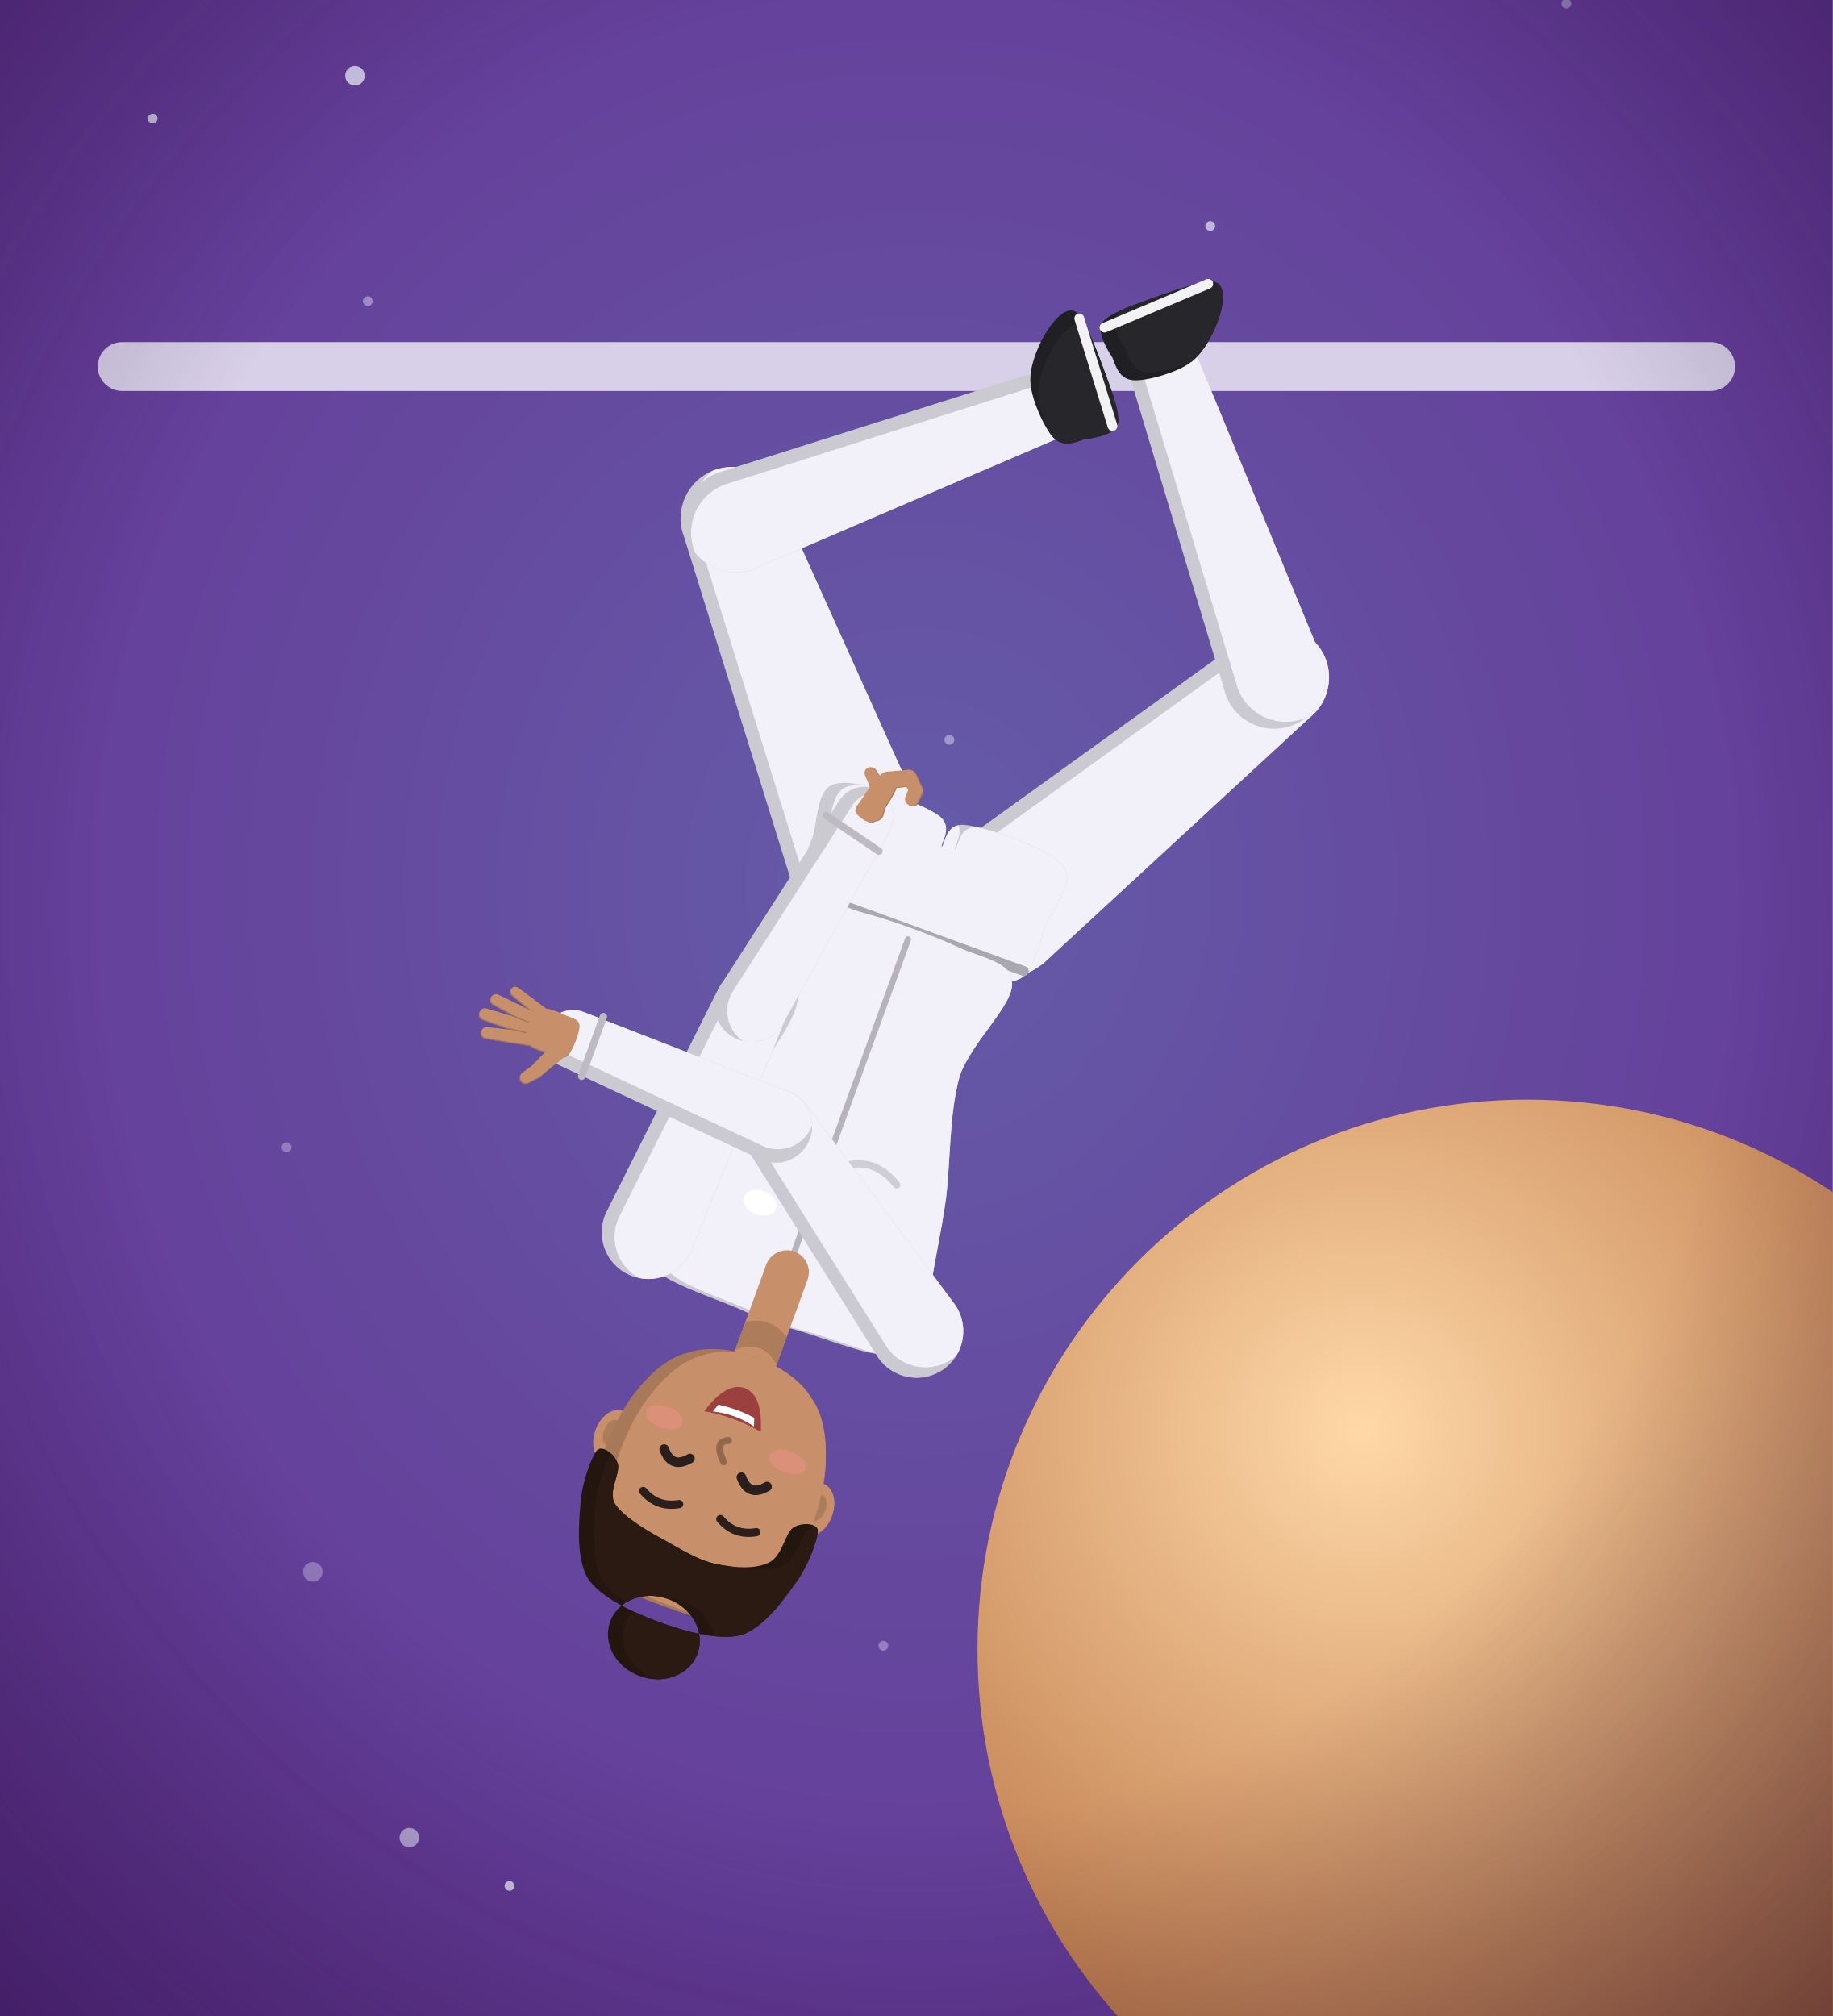
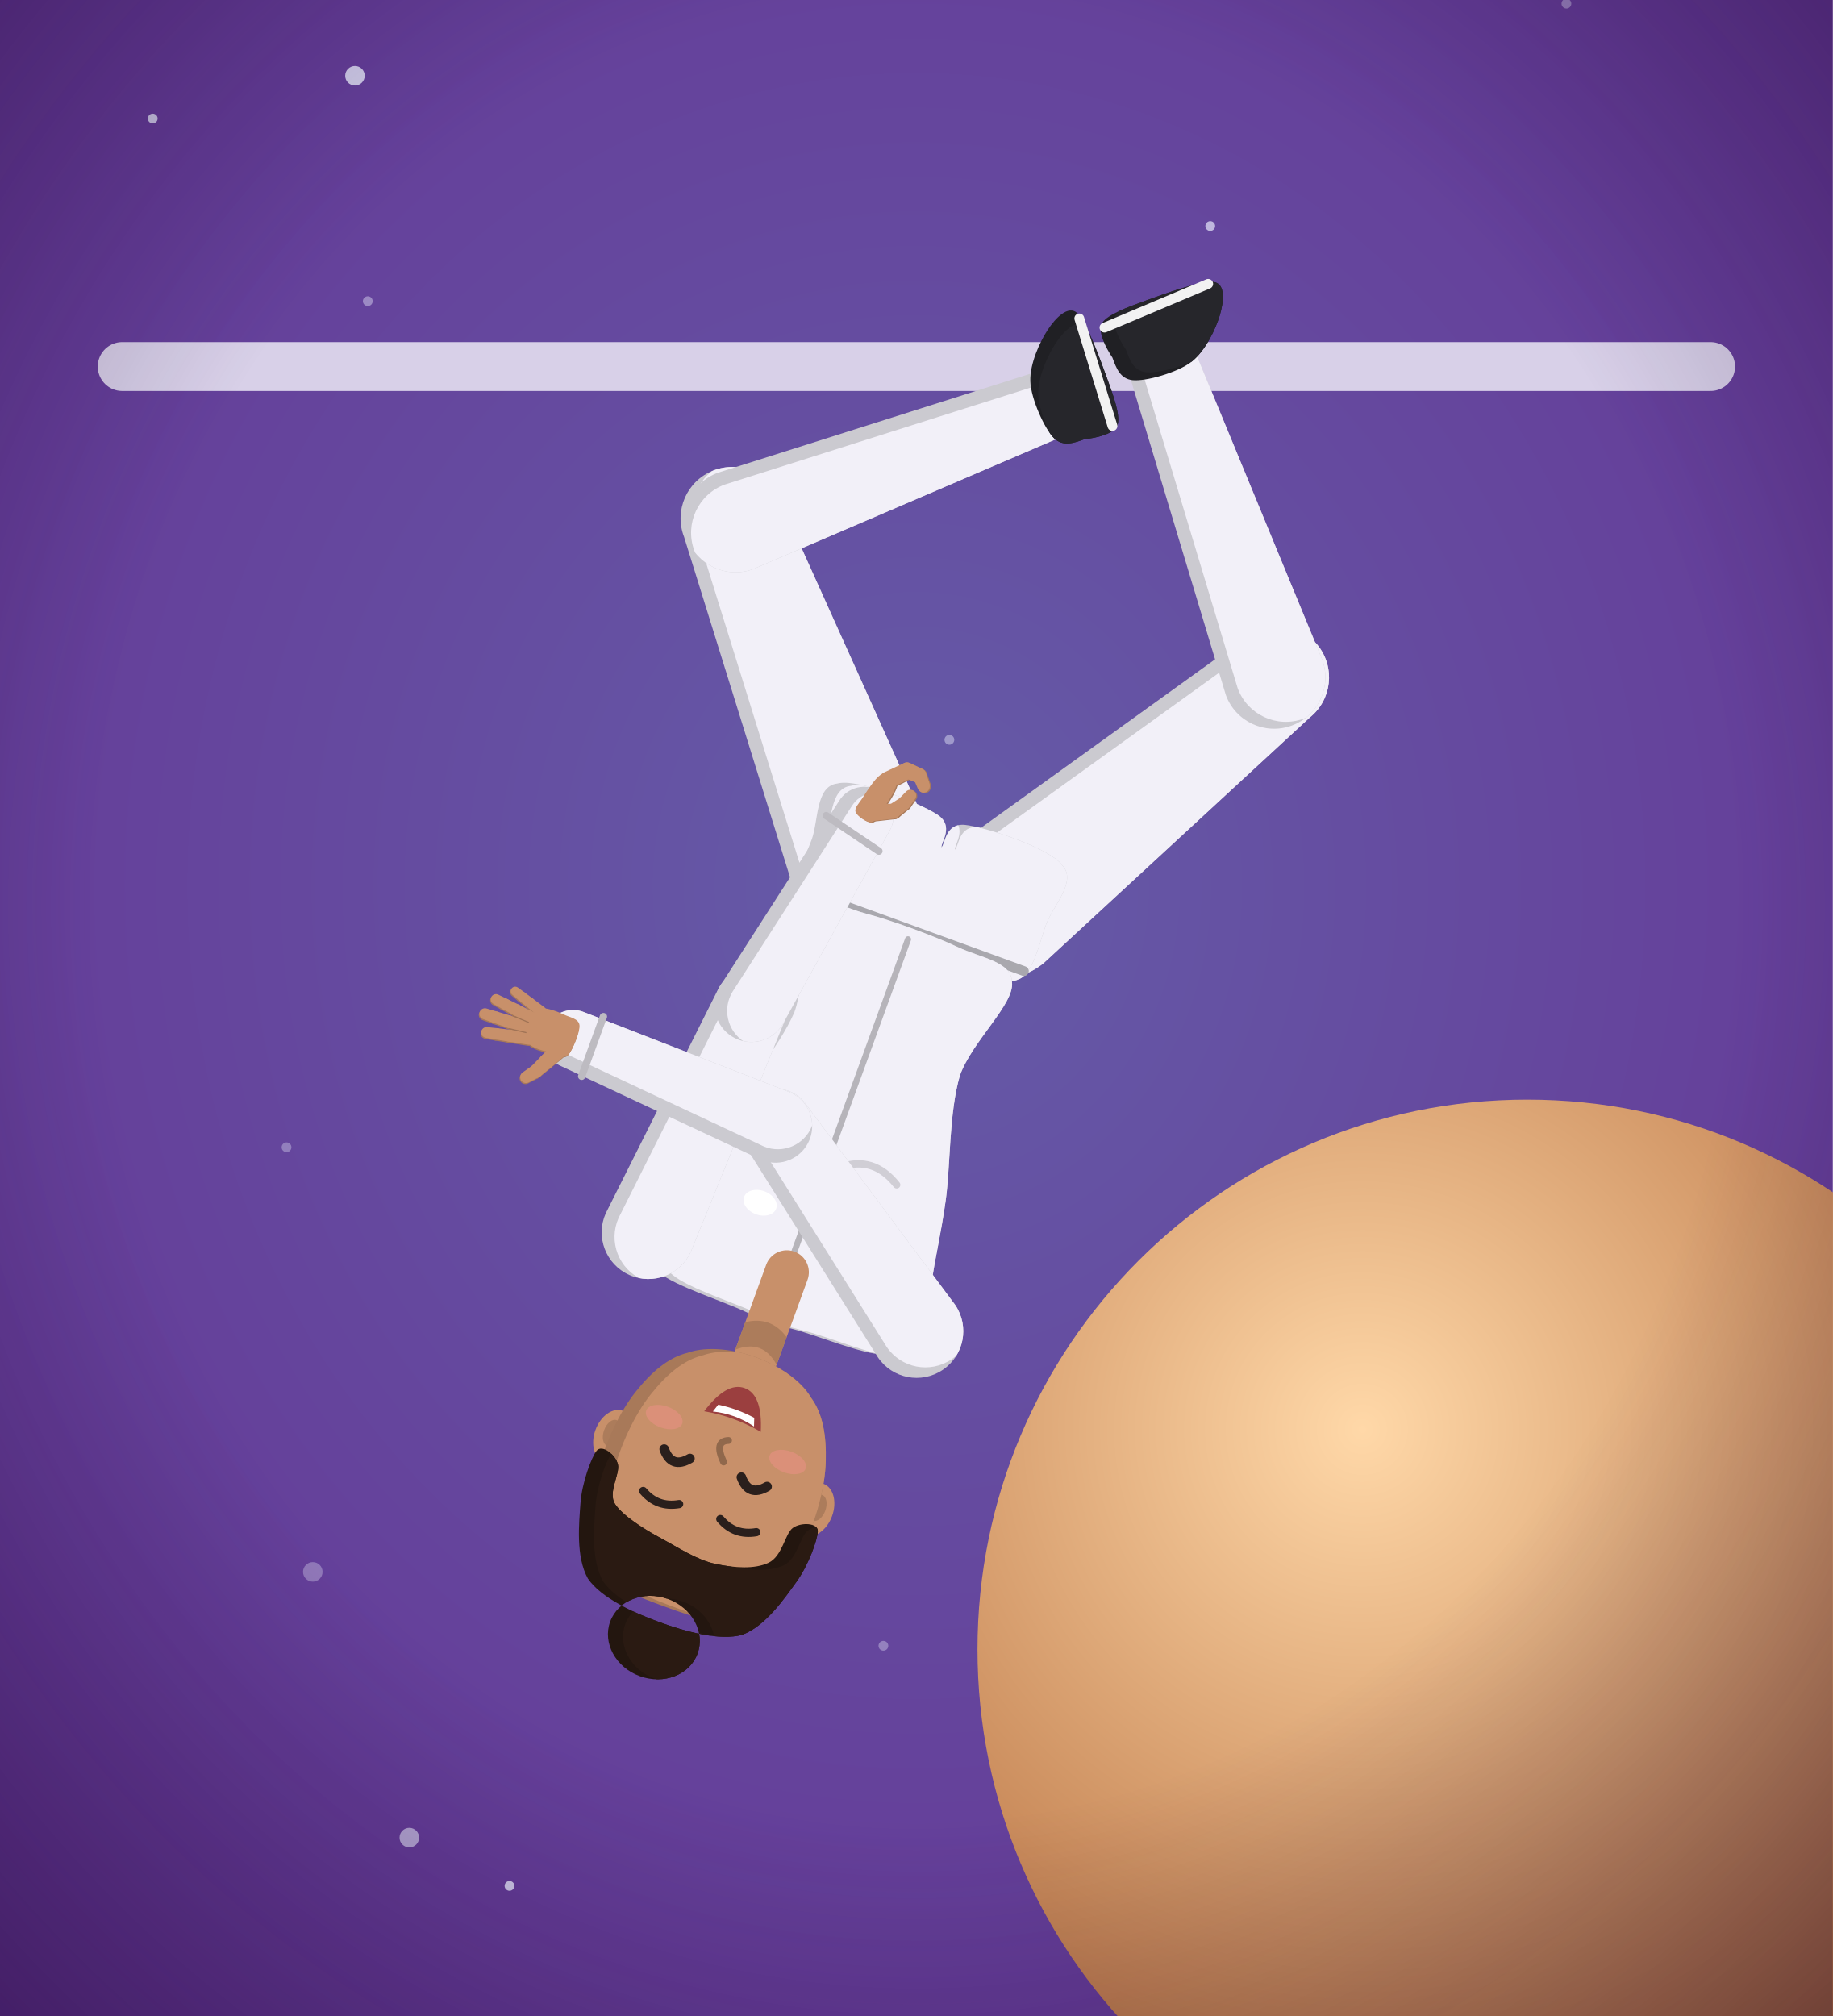
<svg xmlns="http://www.w3.org/2000/svg" viewBox="0 0 300 330" width="300" height="330">
  <defs>
    <radialGradient id="col_prehensilists-bg" cx="50%" cy="44%" r="80%">
      <stop offset="0%" stop-color="#655ca8" stop-opacity="1" />
      <stop offset="100%" stop-color="#652d91" stop-opacity="1" />
    </radialGradient>
    <radialGradient id="col_prehensilists-vg" cx="50%" cy="45%" r="75%">
      <stop offset="60%" stop-color="#1a0a30" stop-opacity="0" />
      <stop offset="100%" stop-color="#1a0a30" stop-opacity="0.45" />
    </radialGradient>
    <radialGradient id="tp-p" cx="35%" cy="30%" r="80%">
      <stop offset="0%" stop-color="#ffd8a8" stop-opacity="1" />
      <stop offset="100%" stop-color="#a85a2a" stop-opacity="1" />
    </radialGradient>
  </defs>
  <rect width="300" height="330" fill="url(#col_prehensilists-bg)" />
  <circle cx="58.1" cy="12.4" r="1.6" fill="#eef2ff" opacity="0.79" />
  <circle cx="155.4" cy="121.1" r="0.8" fill="#eef2ff" opacity="0.42" />
  <circle cx="125.5" cy="98.0" r="0.8" fill="#eef2ff" opacity="0.60" />
  <circle cx="198.1" cy="37.0" r="0.8" fill="#eef2ff" opacity="0.66" />
  <circle cx="25.0" cy="19.4" r="0.8" fill="#eef2ff" opacity="0.78" />
  <circle cx="46.9" cy="187.8" r="0.8" fill="#eef2ff" opacity="0.33" />
  <circle cx="60.2" cy="49.3" r="0.8" fill="#eef2ff" opacity="0.40" />
  <circle cx="83.4" cy="308.7" r="0.8" fill="#eef2ff" opacity="0.79" />
  <circle cx="223.9" cy="302.0" r="0.8" fill="#eef2ff" opacity="0.31" />
  <circle cx="144.6" cy="269.4" r="0.8" fill="#eef2ff" opacity="0.34" />
  <circle cx="230.7" cy="219.2" r="1.6" fill="#eef2ff" opacity="0.78" />
  <circle cx="256.4" cy="0.6" r="0.8" fill="#eef2ff" opacity="0.39" />
  <circle cx="51.2" cy="257.3" r="1.6" fill="#eef2ff" opacity="0.32" />
  <circle cx="67.0" cy="300.8" r="1.6" fill="#eef2ff" opacity="0.59" />
  <circle cx="250" cy="270" r="90" fill="url(#tp-p)" />
  <path d="M20,60 H280" stroke="#d8d0e8" stroke-width="8" stroke-linecap="round" />
  <g id="tp">
    <g data-part="hairBack" transform="translate(123.73,222.17) rotate(200) scale(40) translate(0,1.92)">
      <g transform="translate(0,-1.92) scale(1.12) translate(0,1.92)" />
    </g>
    <g data-part="thighL" transform="translate(141.01,140.77) rotate(160) scale(40) translate(-0.29,-0.14)">
      <clipPath id="tp-thighLc0">
        <path d="M-0.01,0.16L0.1,1.64A0.21,0.21 0 0 0 0.52,1.63L0.59,0.15A0.3,0.3 0 1 0 -0.01,0.16Z" />
      </clipPath>
      <path d="M-0.01,0.16L0.1,1.64A0.21,0.21 0 0 0 0.52,1.63L0.59,0.15A0.3,0.3 0 1 0 -0.01,0.16Z" fill="#cbcad0" />
      <g clip-path="url(#tp-thighLc0)">
        <path d="M-0.01,0.16L0.1,1.64A0.21,0.21 0 0 0 0.52,1.63L0.59,0.15A0.3,0.3 0 1 0 -0.01,0.16Z" fill="#f2f0f8" transform="translate(-0.055,0.01)" />
      </g>
    </g>
    <g data-part="thighR" transform="translate(162.82,148.71) rotate(230) scale(40) translate(0.29,-0.14)">
      <clipPath id="tp-thighRc0">
        <path d="M-0.59,0.15L-0.52,1.63A0.21,0.21 0 0 0 -0.1,1.64L0.01,0.16A0.3,0.3 0 1 0 -0.59,0.15Z" />
      </clipPath>
      <path d="M-0.59,0.15L-0.52,1.63A0.21,0.21 0 0 0 -0.1,1.64L0.01,0.16A0.3,0.3 0 1 0 -0.59,0.15Z" fill="#cbcad0" />
      <g clip-path="url(#tp-thighRc0)">
        <path d="M-0.59,0.15L-0.52,1.63A0.21,0.21 0 0 0 -0.1,1.64L0.01,0.16A0.3,0.3 0 1 0 -0.59,0.15Z" fill="#f2f0f8" transform="translate(-0.055,0.01)" />
      </g>
    </g>
    <g data-part="shinL" transform="translate(120.02,85.41) rotate(250) scale(40) translate(-0.31,-1.62)">
      <clipPath id="tp-shinLc0">
        <path d="M0.1,1.63L0.18,3.05A0.14,0.14 0 0 0 0.46,3.05L0.52,1.63A0.21,0.21 0 1 0 0.1,1.63Z" />
      </clipPath>
      <path d="M0.1,1.63L0.18,3.05A0.14,0.14 0 0 0 0.46,3.05L0.52,1.63A0.21,0.21 0 1 0 0.1,1.63Z" fill="#cbcad0" />
      <g clip-path="url(#tp-shinLc0)">
        <path d="M0.1,1.63L0.18,3.05A0.14,0.14 0 0 0 0.46,3.05L0.52,1.63A0.21,0.21 0 1 0 0.1,1.63Z" fill="#f2f0f8" transform="translate(-0.055,0.01)" />
      </g>
    </g>
    <g data-part="shinR" transform="translate(208.68,111.26) rotate(160) scale(40) translate(0.31,-1.62)">
      <clipPath id="tp-shinRc0">
        <path d="M-0.52,1.63L-0.46,3.05A0.14,0.14 0 0 0 -0.18,3.05L-0.1,1.63A0.21,0.21 0 1 0 -0.52,1.63Z" />
      </clipPath>
      <path d="M-0.52,1.63L-0.46,3.05A0.14,0.14 0 0 0 -0.18,3.05L-0.1,1.63A0.21,0.21 0 1 0 -0.52,1.63Z" fill="#cbcad0" />
      <g clip-path="url(#tp-shinRc0)">
        <path d="M-0.52,1.63L-0.46,3.05A0.14,0.14 0 0 0 -0.18,3.05L-0.1,1.63A0.21,0.21 0 1 0 -0.52,1.63Z" fill="#f2f0f8" transform="translate(-0.055,0.01)" />
      </g>
    </g>
    <g data-part="footL" transform="translate(173.25,65.61) rotate(250) scale(40) translate(-0.32,-3.04)">
      <g transform="translate(0.32,3.04) scale(1.15) translate(-0.32,-3.04)">
        <clipPath id="tp-footLc0">
          <path d="M0.2,2.98C0.24,2.96 0.36,2.95 0.42,2.97C0.48,2.99 0.54,3.05 0.57,3.09C0.6,3.13 0.63,3.19 0.59,3.21C0.55,3.23 0.41,3.23 0.34,3.23C0.27,3.23 0.2,3.23 0.17,3.21C0.14,3.19 0.15,3.12 0.16,3.08C0.16,3.04 0.16,3 0.2,2.98Z" />
        </clipPath>
        <path d="M0.2,2.98C0.24,2.96 0.36,2.95 0.42,2.97C0.48,2.99 0.54,3.05 0.57,3.09C0.6,3.13 0.63,3.19 0.59,3.21C0.55,3.23 0.41,3.23 0.34,3.23C0.27,3.23 0.2,3.23 0.17,3.21C0.14,3.19 0.15,3.12 0.16,3.08C0.16,3.04 0.16,3 0.2,2.98Z" fill="#202024" />
        <g clip-path="url(#tp-footLc0)">
          <path d="M0.2,2.98C0.24,2.96 0.36,2.95 0.42,2.97C0.48,2.99 0.54,3.05 0.57,3.09C0.6,3.13 0.63,3.19 0.59,3.21C0.55,3.23 0.41,3.23 0.34,3.23C0.27,3.23 0.2,3.23 0.17,3.21C0.14,3.19 0.15,3.12 0.16,3.08C0.16,3.04 0.16,3 0.2,2.98Z" fill="#26262b" transform="translate(-0.055,0.01)" />
        </g>
        <path d="M0.17,3.19L0.57,3.21" fill="none" stroke="#f2f2f2" stroke-width="0.035" stroke-linecap="round" />
      </g>
    </g>
    <g data-part="footR" transform="translate(189.63,57.75) rotate(160) scale(40) translate(0.32,-3.04)">
      <g transform="translate(-0.32,3.04) scale(1.15) translate(0.32,-3.04)">
        <clipPath id="tp-footRc0">
          <path d="M-0.2,2.98C-0.24,2.96 -0.36,2.95 -0.42,2.97C-0.48,2.99 -0.54,3.05 -0.57,3.09C-0.6,3.13 -0.63,3.19 -0.59,3.21C-0.55,3.23 -0.41,3.23 -0.34,3.23C-0.27,3.23 -0.2,3.23 -0.17,3.21C-0.14,3.19 -0.15,3.12 -0.16,3.08C-0.16,3.04 -0.16,3 -0.2,2.98Z" />
        </clipPath>
        <path d="M-0.2,2.98C-0.24,2.96 -0.36,2.95 -0.42,2.97C-0.48,2.99 -0.54,3.05 -0.57,3.09C-0.6,3.13 -0.63,3.19 -0.59,3.21C-0.55,3.23 -0.41,3.23 -0.34,3.23C-0.27,3.23 -0.2,3.23 -0.17,3.21C-0.14,3.19 -0.15,3.12 -0.16,3.08C-0.16,3.04 -0.16,3 -0.2,2.98Z" fill="#202024" />
        <g clip-path="url(#tp-footRc0)">
          <path d="M-0.2,2.98C-0.24,2.96 -0.36,2.95 -0.42,2.97C-0.48,2.99 -0.54,3.05 -0.57,3.09C-0.6,3.13 -0.63,3.19 -0.59,3.21C-0.55,3.23 -0.41,3.23 -0.34,3.23C-0.27,3.23 -0.2,3.23 -0.17,3.21C-0.14,3.19 -0.15,3.12 -0.16,3.08C-0.16,3.04 -0.16,3 -0.2,2.98Z" fill="#26262b" transform="translate(-0.055,0.01)" />
        </g>
        <path d="M-0.17,3.19L-0.57,3.21" fill="none" stroke="#f2f2f2" stroke-width="0.035" stroke-linecap="round" />
      </g>
    </g>
    <g data-part="pelvis" transform="translate(150,150) rotate(200) scale(40) translate(0,0)">
      <clipPath id="tp-pelvisc0">
        <path d="M0.2,-0.12C0.31,-0.12 0.43,-0.15 0.48,-0.1C0.53,-0.06 0.51,0.07 0.51,0.15C0.51,0.23 0.57,0.36 0.49,0.4C0.42,0.45 0.14,0.44 0.06,0.42C-0.02,0.4 0.01,0.32 0,0.3C-0.01,0.28 0.01,0.28 0,0.3C-0.01,0.32 0.02,0.4 -0.06,0.42C-0.14,0.44 -0.42,0.45 -0.49,0.4C-0.57,0.36 -0.51,0.23 -0.51,0.15C-0.51,0.07 -0.53,-0.06 -0.48,-0.1C-0.43,-0.15 -0.31,-0.12 -0.2,-0.12C-0.09,-0.12 0.09,-0.12 0.2,-0.12Z" />
      </clipPath>
      <path d="M0.2,-0.12C0.31,-0.12 0.43,-0.15 0.48,-0.1C0.53,-0.06 0.51,0.07 0.51,0.15C0.51,0.23 0.57,0.36 0.49,0.4C0.42,0.45 0.14,0.44 0.06,0.42C-0.02,0.4 0.01,0.32 0,0.3C-0.01,0.28 0.01,0.28 0,0.3C-0.01,0.32 0.02,0.4 -0.06,0.42C-0.14,0.44 -0.42,0.45 -0.49,0.4C-0.57,0.36 -0.51,0.23 -0.51,0.15C-0.51,0.07 -0.53,-0.06 -0.48,-0.1C-0.43,-0.15 -0.31,-0.12 -0.2,-0.12C-0.09,-0.12 0.09,-0.12 0.2,-0.12Z" fill="#cbcad0" />
      <g clip-path="url(#tp-pelvisc0)">
        <path d="M0.2,-0.12C0.31,-0.12 0.43,-0.15 0.48,-0.1C0.53,-0.06 0.51,0.07 0.51,0.15C0.51,0.23 0.57,0.36 0.49,0.4C0.42,0.45 0.14,0.44 0.06,0.42C-0.02,0.4 0.01,0.32 0,0.3C-0.01,0.28 0.01,0.28 0,0.3C-0.01,0.32 0.02,0.4 -0.06,0.42C-0.14,0.44 -0.42,0.45 -0.49,0.4C-0.57,0.36 -0.51,0.23 -0.51,0.15C-0.51,0.07 -0.53,-0.06 -0.48,-0.1C-0.43,-0.15 -0.31,-0.12 -0.2,-0.12C-0.09,-0.12 0.09,-0.12 0.2,-0.12Z" fill="#f2f0f8" transform="translate(-0.055,0.01)" />
      </g>
      <path d="M-0.49,-0.06L0.49,-0.06" fill="none" stroke="#a9a8ae" stroke-width="0.04" stroke-linecap="round" />
    </g>
    <g data-part="torso" transform="translate(150,150) rotate(200) scale(40) translate(0,0)">
      <clipPath id="tp-torsoc0">
        <path d="M0.1,-1.76C0.2,-1.75 0.41,-1.76 0.49,-1.73C0.58,-1.7 0.6,-1.66 0.61,-1.6C0.62,-1.54 0.59,-1.47 0.57,-1.38C0.55,-1.29 0.54,-1.19 0.51,-1.05C0.48,-0.91 0.4,-0.71 0.39,-0.55C0.39,-0.4 0.5,-0.2 0.46,-0.12C0.43,-0.04 0.31,-0.07 0.2,-0.06C0.09,-0.05 -0.09,-0.05 -0.2,-0.06C-0.31,-0.07 -0.43,-0.04 -0.46,-0.12C-0.5,-0.2 -0.39,-0.4 -0.39,-0.55C-0.4,-0.71 -0.48,-0.91 -0.51,-1.05C-0.54,-1.19 -0.55,-1.29 -0.57,-1.38C-0.59,-1.47 -0.62,-1.54 -0.61,-1.6C-0.6,-1.66 -0.58,-1.7 -0.49,-1.73C-0.41,-1.76 -0.2,-1.75 -0.1,-1.76C-0,-1.77 0,-1.77 0.1,-1.76Z" />
      </clipPath>
      <path d="M0.1,-1.76C0.2,-1.75 0.41,-1.76 0.49,-1.73C0.58,-1.7 0.6,-1.66 0.61,-1.6C0.62,-1.54 0.59,-1.47 0.57,-1.38C0.55,-1.29 0.54,-1.19 0.51,-1.05C0.48,-0.91 0.4,-0.71 0.39,-0.55C0.39,-0.4 0.5,-0.2 0.46,-0.12C0.43,-0.04 0.31,-0.07 0.2,-0.06C0.09,-0.05 -0.09,-0.05 -0.2,-0.06C-0.31,-0.07 -0.43,-0.04 -0.46,-0.12C-0.5,-0.2 -0.39,-0.4 -0.39,-0.55C-0.4,-0.71 -0.48,-0.91 -0.51,-1.05C-0.54,-1.19 -0.55,-1.29 -0.57,-1.38C-0.59,-1.47 -0.62,-1.54 -0.61,-1.6C-0.6,-1.66 -0.58,-1.7 -0.49,-1.73C-0.41,-1.76 -0.2,-1.75 -0.1,-1.76C-0,-1.77 0,-1.77 0.1,-1.76Z" fill="#cbcad0" />
      <g clip-path="url(#tp-torsoc0)">
        <path d="M0.1,-1.76C0.2,-1.75 0.41,-1.76 0.49,-1.73C0.58,-1.7 0.6,-1.66 0.61,-1.6C0.62,-1.54 0.59,-1.47 0.57,-1.38C0.55,-1.29 0.54,-1.19 0.51,-1.05C0.48,-0.91 0.4,-0.71 0.39,-0.55C0.39,-0.4 0.5,-0.2 0.46,-0.12C0.43,-0.04 0.31,-0.07 0.2,-0.06C0.09,-0.05 -0.09,-0.05 -0.2,-0.06C-0.31,-0.07 -0.43,-0.04 -0.46,-0.12C-0.5,-0.2 -0.39,-0.4 -0.39,-0.55C-0.4,-0.71 -0.48,-0.91 -0.51,-1.05C-0.54,-1.19 -0.55,-1.29 -0.57,-1.38C-0.59,-1.47 -0.62,-1.54 -0.61,-1.6C-0.6,-1.66 -0.58,-1.7 -0.49,-1.73C-0.41,-1.76 -0.2,-1.75 -0.1,-1.76C-0,-1.77 0,-1.77 0.1,-1.76Z" fill="#f2f0f8" transform="translate(-0.055,0.01)" />
      </g>
      <path d="M-0.3,-1.06Q-0.17,-0.98 -0.06,-1.07M0.06,-1.07Q0.17,-0.98 0.3,-1.06" fill="none" stroke="#d0ced5" stroke-width="0.03" stroke-linecap="round" />
      <path d="M0,-1.7L0,-0.1" fill="none" stroke="#b6b4ba" stroke-width="0.025" stroke-linecap="round" />
      <path d="M0.13,-1.32a0.07,0.05 0 1 0 0.14,0a0.07,0.05 0 1 0 -0.14,0Z" fill="#ffffff" />
    </g>
    <g data-part="neck" transform="translate(126.2,215.4) rotate(200) scale(40) translate(0,1.74)">
      <path d="M0.09,-1.55L0.09,-1.92A0.09,0.09 0 1 0 -0.09,-1.92L-0.09,-1.55A0.09,0.09 0 0 0 0.09,-1.55Z" fill="#c8906a" />
      <path d="M-0.09,-1.92Q0,-1.84 0.09,-1.92L0.09,-1.8Q0,-1.74 -0.09,-1.8Z" fill="#ac7c5b" />
    </g>
    <g data-part="upperL" transform="translate(105.93,202.07) rotate(210) scale(40) translate(-0.59,1.6)">
      <clipPath id="tp-upperLc0">
        <path d="M0.4,-1.57L0.54,-0.56A0.15,0.15 0 0 0 0.84,-0.59L0.78,-1.61A0.19,0.19 0 1 0 0.4,-1.57Z" />
      </clipPath>
      <path d="M0.4,-1.57L0.54,-0.56A0.15,0.15 0 0 0 0.84,-0.59L0.78,-1.61A0.19,0.19 0 1 0 0.4,-1.57Z" fill="#cbcad0" />
      <g clip-path="url(#tp-upperLc0)">
        <path d="M0.4,-1.57L0.54,-0.56A0.15,0.15 0 0 0 0.84,-0.59L0.78,-1.61A0.19,0.19 0 1 0 0.4,-1.57Z" fill="#f2f0f8" transform="translate(-0.055,0.01)" />
      </g>
    </g>
    <g data-part="upperR" transform="translate(150.29,218.21) rotate(140) scale(40) translate(0.59,1.6)">
      <clipPath id="tp-upperRc0">
        <path d="M-0.78,-1.61L-0.84,-0.59A0.15,0.15 0 0 0 -0.54,-0.56L-0.4,-1.57A0.19,0.19 0 1 0 -0.78,-1.61Z" />
      </clipPath>
      <path d="M-0.78,-1.61L-0.84,-0.59A0.15,0.15 0 0 0 -0.54,-0.56L-0.4,-1.57A0.19,0.19 0 1 0 -0.78,-1.61Z" fill="#cbcad0" />
      <g clip-path="url(#tp-upperRc0)">
        <path d="M-0.78,-1.61L-0.84,-0.59A0.15,0.15 0 0 0 -0.54,-0.56L-0.4,-1.57A0.19,0.19 0 1 0 -0.78,-1.61Z" fill="#f2f0f8" transform="translate(-0.055,0.01)" />
      </g>
    </g>
    <g data-part="foreL" transform="translate(122.87,164.73) rotate(214) scale(40) translate(-0.69,0.58)">
      <clipPath id="tp-foreLc0">
        <path d="M0.54,-0.57L0.62,0.33A0.12,0.12 0 0 0 0.86,0.32L0.84,-0.58A0.15,0.15 0 1 0 0.54,-0.57Z" />
      </clipPath>
      <path d="M0.54,-0.57L0.62,0.33A0.12,0.12 0 0 0 0.86,0.32L0.84,-0.58A0.15,0.15 0 1 0 0.54,-0.57Z" fill="#cbcad0" />
      <g clip-path="url(#tp-foreLc0)">
        <path d="M0.54,-0.57L0.62,0.33A0.12,0.12 0 0 0 0.86,0.32L0.84,-0.58A0.15,0.15 0 1 0 0.54,-0.57Z" fill="#f2f0f8" transform="translate(-0.055,0.01)" />
      </g>
      <path d="M0.61,0.24L0.87,0.24" fill="none" stroke="#bdbbc1" stroke-width="0.03" stroke-linecap="round" />
    </g>
    <g data-part="foreR" transform="translate(127.13,184.39) rotate(110) scale(40) translate(0.69,0.58)">
      <clipPath id="tp-foreRc0">
        <path d="M-0.84,-0.58L-0.86,0.32A0.12,0.12 0 0 0 -0.62,0.33L-0.54,-0.57A0.15,0.15 0 1 0 -0.84,-0.58Z" />
      </clipPath>
      <path d="M-0.84,-0.58L-0.86,0.32A0.12,0.12 0 0 0 -0.62,0.33L-0.54,-0.57A0.15,0.15 0 1 0 -0.84,-0.58Z" fill="#cbcad0" />
      <g clip-path="url(#tp-foreRc0)">
        <path d="M-0.84,-0.58L-0.86,0.32A0.12,0.12 0 0 0 -0.62,0.33L-0.54,-0.57A0.15,0.15 0 1 0 -0.84,-0.58Z" fill="#f2f0f8" transform="translate(-0.055,0.01)" />
      </g>
      <path d="M-0.87,0.24L-0.61,0.24" fill="none" stroke="#bdbbc1" stroke-width="0.03" stroke-linecap="round" />
    </g>
    <g data-part="handL" transform="translate(141.34,133.77) rotate(214) scale(40) translate(-0.74,-0.32)">
      <g transform="translate(0.74,0.32) scale(-0.98,0.98)">
        <g transform="scale(0.0042)">
          <path d="M-9.5,0C-6.08,-2.67 5.5,-2.67 9,0C12.5,2.67 11.17,10 11.5,16C11.83,22 11.58,30.83 11,36C10.42,41.17 9.83,44.5 8,47C6.17,49.5 2.5,50.67 0,51C-2.5,51.33 -5.17,51.17 -7,49C-8.83,46.83 -10.25,43.5 -11,38C-11.75,32.5 -11.75,22.33 -11.5,16C-11.25,9.67 -12.92,2.67 -9.5,0Z" fill="#a87959" transform="translate(1.2,0.2)" />
-           <path d="M-6.29,50.28L10.78,64.15A6.46,6.46 0 0 0 19.08,54.26L2.45,39.86A6.8,6.8 0 1 0 -6.29,50.28Z" fill="#a87959" transform="translate(1.2,0.2)" />
-           <path d="M18.22,64.66L30.17,57.37A6.12,6.12 0 0 0 24.05,46.77L11.76,53.47A6.46,6.46 0 1 0 18.22,64.66Z" fill="#a87959" transform="translate(1.2,0.2)" />
-           <path d="M33.03,53.02L34.61,42.14A5.78,5.78 0 0 0 23.23,40.13L20.99,50.89A6.12,6.12 0 1 0 33.03,53.02Z" fill="#a87959" transform="translate(1.2,0.2)" />
-           <path d="M-3.53,49.59L12.78,62.81A6.84,6.84 0 0 0 21.57,52.33L5.72,38.56A7.2,7.2 0 1 0 -3.53,49.59Z" fill="#a87959" transform="translate(1.2,0.2)" />
-           <path d="M20.67,63.33L31.74,56.52A6.48,6.48 0 0 0 25.26,45.3L13.83,51.48A6.84,6.84 0 1 0 20.67,63.33Z" fill="#a87959" transform="translate(1.2,0.2)" />
-           <path d="M34.76,51.89L36.14,42A6.12,6.12 0 0 0 24.1,39.87L22.01,49.64A6.48,6.48 0 1 0 34.76,51.89Z" fill="#a87959" transform="translate(1.2,0.2)" />
-           <path d="M-2.44,8.34L-6.06,26.74A7.4,7.4 0 0 0 8.22,30.51L14.16,12.72A8.6,8.6 0 1 0 -2.44,8.34Z" fill="#a87959" transform="translate(1.2,0.2)" />
-           <path d="M-3.19,22.21L-13.91,30.12A6.6,6.6 0 0 0 -6.73,41.17L4.85,34.6A7.4,7.4 0 1 0 -3.19,22.21Z" fill="#a87959" transform="translate(1.2,0.2)" />
-           <path d="M-13.59,29.9L-22.04,35.4A5.8,5.8 0 0 0 -16.51,45.56L-7.31,41.46A6.6,6.6 0 1 0 -13.59,29.9Z" fill="#a87959" transform="translate(1.2,0.2)" />
+           <path d="M-7.84,48.49L3.46,67.37A6.46,6.46 0 0 0 14.64,60.91L3.94,41.69A6.8,6.8 0 1 0 -7.84,48.49Z" fill="#a87959" transform="translate(1.2,0.2)" />
+           <path d="M8.03,70.44L21.87,72.53A6.12,6.12 0 0 0 24,60.48L10.28,57.72A6.46,6.46 0 1 0 8.03,70.44Z" fill="#a87959" transform="translate(1.2,0.2)" />
+           <path d="M26.45,71.39L35.26,64.8A5.78,5.78 0 0 0 28.63,55.34L19.43,61.36A6.12,6.12 0 1 0 26.45,71.39Z" fill="#a87959" transform="translate(1.2,0.2)" />
+           <path d="M-5.17,47.71L5.64,65.71A6.84,6.84 0 0 0 17.48,58.87L7.3,40.51A7.2,7.2 0 1 0 -5.17,47.71Z" fill="#a87959" transform="translate(1.2,0.2)" />
+           <path d="M10.5,68.95L23.35,70.85A6.48,6.48 0 0 0 25.6,58.1L12.87,55.49A6.84,6.84 0 1 0 10.5,68.95Z" fill="#a87959" transform="translate(1.2,0.2)" />
+           <path d="M28.21,69.61L36.18,63.59A6.12,6.12 0 0 0 29.17,53.57L20.78,59.01A6.48,6.48 0 1 0 28.21,69.61Z" fill="#a87959" transform="translate(1.2,0.2)" />
+           <path d="M1.3,17.2L17,27.45A7.4,7.4 0 0 0 25.85,15.62L11.58,3.46A8.6,8.6 0 1 0 1.3,17.2Z" fill="#a87959" transform="translate(1.2,0.2)" />
+           <path d="M14.25,24.2L19.55,36.42A6.6,6.6 0 0 0 31.93,31.91L28.14,19.15A7.4,7.4 0 1 0 14.25,24.2Z" fill="#a87959" transform="translate(1.2,0.2)" />
+           <path d="M19.11,34.95L20.87,44.87A5.8,5.8 0 0 0 32.38,43.76L32.21,33.68A6.6,6.6 0 1 0 19.11,34.95Z" fill="#a87959" transform="translate(1.2,0.2)" />
          <path d="M-9.5,0C-6.08,-2.67 5.5,-2.67 9,0C12.5,2.67 11.17,10 11.5,16C11.83,22 11.58,30.83 11,36C10.42,41.17 9.83,44.5 8,47C6.17,49.5 2.5,50.67 0,51C-2.5,51.33 -5.17,51.17 -7,49C-8.83,46.83 -10.25,43.5 -11,38C-11.75,32.5 -11.75,22.33 -11.5,16C-11.25,9.67 -12.92,2.67 -9.5,0Z" fill="#c8906a" />
-           <path d="M-6.29,50.28L10.78,64.15A6.46,6.46 0 0 0 19.08,54.26L2.45,39.86A6.8,6.8 0 1 0 -6.29,50.28Z" fill="#c8906a" />
-           <path d="M18.22,64.66L30.17,57.37A6.12,6.12 0 0 0 24.05,46.77L11.76,53.47A6.46,6.46 0 1 0 18.22,64.66Z" fill="#c8906a" />
-           <path d="M33.03,53.02L34.61,42.14A5.78,5.78 0 0 0 23.23,40.13L20.99,50.89A6.12,6.12 0 1 0 33.03,53.02Z" fill="#c8906a" />
-           <path d="M-3.53,49.59L12.78,62.81A6.84,6.84 0 0 0 21.57,52.33L5.72,38.56A7.2,7.2 0 1 0 -3.53,49.59Z" fill="#c8906a" />
-           <path d="M20.67,63.33L31.74,56.52A6.48,6.48 0 0 0 25.26,45.3L13.83,51.48A6.84,6.84 0 1 0 20.67,63.33Z" fill="#c8906a" />
-           <path d="M34.76,51.89L36.14,42A6.12,6.12 0 0 0 24.1,39.87L22.01,49.64A6.48,6.48 0 1 0 34.76,51.89Z" fill="#c8906a" />
-           <path d="M-2.44,8.34L-6.06,26.74A7.4,7.4 0 0 0 8.22,30.51L14.16,12.72A8.6,8.6 0 1 0 -2.44,8.34Z" fill="#c8906a" />
-           <path d="M-3.19,22.21L-13.91,30.12A6.6,6.6 0 0 0 -6.73,41.17L4.85,34.6A7.4,7.4 0 1 0 -3.19,22.21Z" fill="#c8906a" />
-           <path d="M-13.59,29.9L-22.04,35.4A5.8,5.8 0 0 0 -16.51,45.56L-7.31,41.46A6.6,6.6 0 1 0 -13.59,29.9Z" fill="#c8906a" />
+           <path d="M-7.84,48.49L3.46,67.37A6.46,6.46 0 0 0 14.64,60.91L3.94,41.69A6.8,6.8 0 1 0 -7.84,48.49Z" fill="#c8906a" />
+           <path d="M8.03,70.44L21.87,72.53A6.12,6.12 0 0 0 24,60.48L10.28,57.72A6.46,6.46 0 1 0 8.03,70.44Z" fill="#c8906a" />
+           <path d="M26.45,71.39L35.26,64.8A5.78,5.78 0 0 0 28.63,55.34L19.43,61.36A6.12,6.12 0 1 0 26.45,71.39Z" fill="#c8906a" />
+           <path d="M-5.17,47.71L5.64,65.71A6.84,6.84 0 0 0 17.48,58.87L7.3,40.51A7.2,7.2 0 1 0 -5.17,47.71Z" fill="#c8906a" />
+           <path d="M10.5,68.95L23.35,70.85A6.48,6.48 0 0 0 25.6,58.1L12.87,55.49A6.84,6.84 0 1 0 10.5,68.95Z" fill="#c8906a" />
+           <path d="M28.21,69.61L36.18,63.59A6.12,6.12 0 0 0 29.17,53.57L20.78,59.01A6.48,6.48 0 1 0 28.21,69.61Z" fill="#c8906a" />
+           <path d="M1.3,17.2L17,27.45A7.4,7.4 0 0 0 25.85,15.62L11.58,3.46A8.6,8.6 0 1 0 1.3,17.2Z" fill="#c8906a" />
+           <path d="M14.25,24.2L19.55,36.42A6.6,6.6 0 0 0 31.93,31.91L28.14,19.15A7.4,7.4 0 1 0 14.25,24.2Z" fill="#c8906a" />
+           <path d="M19.11,34.95L20.87,44.87A5.8,5.8 0 0 0 32.38,43.76L32.21,33.68A6.6,6.6 0 1 0 19.11,34.95Z" fill="#c8906a" />
        </g>
      </g>
    </g>
    <g data-part="handR" transform="translate(93.98,170.19) rotate(110) scale(40) translate(0.74,-0.32)">
      <g transform="translate(-0.74,0.32) scale(0.98,0.98)">
        <g transform="scale(0.0042)">
          <path d="M-15.5,0C-9.67,-3 9.25,-2 15,0C20.75,2 18,7 19,12C20,17 21,25.17 21,30C21,34.83 20.5,38.17 19,41C17.5,43.83 14.67,45.5 12,47C9.33,48.5 6,49.67 3,50C0,50.33 -3.17,49.83 -6,49C-8.83,48.17 -11.75,47 -14,45C-16.25,43 -18.5,41.5 -19.5,37C-20.5,32.5 -20.67,24.17 -20,18C-19.33,11.83 -21.33,3 -15.5,0Z" fill="#a87959" transform="translate(1.2,0.2)" />
          <path d="M-20.07,38.45L-24.45,52.79A5.03,5.03 0 0 0 -14.87,55.91L-9.99,41.73A5.3,5.3 0 1 0 -20.07,38.45Z" fill="#a87959" transform="translate(1.2,0.2)" />
          <path d="M-24.46,52.84L-27.3,62.42A4.77,4.77 0 0 0 -18.23,65.37L-14.89,55.95A5.03,5.03 0 1 0 -24.46,52.84Z" fill="#a87959" transform="translate(1.2,0.2)" />
          <path d="M-27.31,62.45L-29.53,70.14A4.5,4.5 0 0 0 -20.96,72.92L-18.24,65.4A4.77,4.77 0 1 0 -27.31,62.45Z" fill="#a87959" transform="translate(1.2,0.2)" />
          <path d="M-11.56,43.3L-13.87,63.16A5.79,5.79 0 0 0 -2.38,64.67L0.53,44.89A6.1,6.1 0 1 0 -11.56,43.3Z" fill="#a87959" transform="translate(1.2,0.2)" />
          <path d="M-13.87,63.21L-15.27,76.13A5.49,5.49 0 0 0 -4.38,77.56L-2.38,64.72A5.79,5.79 0 1 0 -13.87,63.21Z" fill="#a87959" transform="translate(1.2,0.2)" />
          <path d="M-15.27,76.17L-16.27,86.11A5.18,5.18 0 0 0 -6,87.47L-4.39,77.6A5.49,5.49 0 1 0 -15.27,76.17Z" fill="#a87959" transform="translate(1.2,0.2)" />
          <path d="M-1.99,45.32L-0.9,67.29A6.17,6.17 0 0 0 11.44,66.86L11,44.87A6.5,6.5 0 1 0 -1.99,45.32Z" fill="#a87959" transform="translate(1.2,0.2)" />
          <path d="M-0.9,67.35L-0.08,81.32A5.85,5.85 0 0 0 11.61,80.91L11.44,66.91A6.17,6.17 0 1 0 -0.9,67.35Z" fill="#a87959" transform="translate(1.2,0.2)" />
          <path d="M-0.08,81.35L0.63,92.33A5.52,5.52 0 0 0 11.67,91.94L11.61,80.95A5.85,5.85 0 1 0 -0.08,81.35Z" fill="#a87959" transform="translate(1.2,0.2)" />
          <path d="M7.86,43.41L12.32,62.9A5.98,5.98 0 0 0 24.03,60.41L20.18,40.79A6.3,6.3 0 1 0 7.86,43.41Z" fill="#a87959" transform="translate(1.2,0.2)" />
          <path d="M12.34,62.95L15.35,75.59A5.67,5.67 0 0 0 26.43,73.23L24.04,60.46A5.98,5.98 0 1 0 12.34,62.95Z" fill="#a87959" transform="translate(1.2,0.2)" />
          <path d="M15.35,75.63L17.74,85.34A5.35,5.35 0 0 0 28.21,83.11L26.44,73.28A5.67,5.67 0 1 0 15.35,75.63Z" fill="#a87959" transform="translate(1.2,0.2)" />
          <path d="M7.57,16.89L26.63,25.16A7.4,7.4 0 0 0 33.29,11.97L15.31,1.56A8.6,8.6 0 1 0 7.57,16.89Z" fill="#a87959" transform="translate(1.2,0.2)" />
          <path d="M26.53,25.12L39.76,31.09A6.6,6.6 0 0 0 45.83,19.39L33.34,12.01A7.4,7.4 0 1 0 26.53,25.12Z" fill="#a87959" transform="translate(1.2,0.2)" />
          <path d="M38.72,30.5L48.07,36.98A5.8,5.8 0 0 0 55.31,27.95L46.96,20.23A6.6,6.6 0 1 0 38.72,30.5Z" fill="#a87959" transform="translate(1.2,0.2)" />
          <path d="M-15.5,0C-9.67,-3 9.25,-2 15,0C20.75,2 18,7 19,12C20,17 21,25.17 21,30C21,34.83 20.5,38.17 19,41C17.5,43.83 14.67,45.5 12,47C9.33,48.5 6,49.67 3,50C0,50.33 -3.17,49.83 -6,49C-8.83,48.17 -11.75,47 -14,45C-16.25,43 -18.5,41.5 -19.5,37C-20.5,32.5 -20.67,24.17 -20,18C-19.33,11.83 -21.33,3 -15.5,0Z" fill="#c8906a" />
          <path d="M-20.07,38.45L-24.45,52.79A5.03,5.03 0 0 0 -14.87,55.91L-9.99,41.73A5.3,5.3 0 1 0 -20.07,38.45Z" fill="#c8906a" />
          <path d="M-24.46,52.84L-27.3,62.42A4.77,4.77 0 0 0 -18.23,65.37L-14.89,55.95A5.03,5.03 0 1 0 -24.46,52.84Z" fill="#c8906a" />
          <path d="M-27.31,62.45L-29.53,70.14A4.5,4.5 0 0 0 -20.96,72.92L-18.24,65.4A4.77,4.77 0 1 0 -27.31,62.45Z" fill="#c8906a" />
          <path d="M-11.56,43.3L-13.87,63.16A5.79,5.79 0 0 0 -2.38,64.67L0.53,44.89A6.1,6.1 0 1 0 -11.56,43.3Z" fill="#c8906a" />
          <path d="M-13.87,63.21L-15.27,76.13A5.49,5.49 0 0 0 -4.38,77.56L-2.38,64.72A5.79,5.79 0 1 0 -13.87,63.21Z" fill="#c8906a" />
          <path d="M-15.27,76.17L-16.27,86.11A5.18,5.18 0 0 0 -6,87.47L-4.39,77.6A5.49,5.49 0 1 0 -15.27,76.17Z" fill="#c8906a" />
          <path d="M-1.99,45.32L-0.9,67.29A6.17,6.17 0 0 0 11.44,66.86L11,44.87A6.5,6.5 0 1 0 -1.99,45.32Z" fill="#c8906a" />
          <path d="M-0.9,67.35L-0.08,81.32A5.85,5.85 0 0 0 11.61,80.91L11.44,66.91A6.17,6.17 0 1 0 -0.9,67.35Z" fill="#c8906a" />
          <path d="M-0.08,81.35L0.63,92.33A5.52,5.52 0 0 0 11.67,91.94L11.61,80.95A5.85,5.85 0 1 0 -0.08,81.35Z" fill="#c8906a" />
          <path d="M7.86,43.41L12.32,62.9A5.98,5.98 0 0 0 24.03,60.41L20.18,40.79A6.3,6.3 0 1 0 7.86,43.41Z" fill="#c8906a" />
          <path d="M12.34,62.95L15.35,75.59A5.67,5.67 0 0 0 26.43,73.23L24.04,60.46A5.98,5.98 0 1 0 12.34,62.95Z" fill="#c8906a" />
          <path d="M15.35,75.63L17.74,85.34A5.35,5.35 0 0 0 28.21,83.11L26.44,73.28A5.67,5.67 0 1 0 15.35,75.63Z" fill="#c8906a" />
          <path d="M7.57,16.89L26.63,25.16A7.4,7.4 0 0 0 33.29,11.97L15.31,1.56A8.6,8.6 0 1 0 7.57,16.89Z" fill="#c8906a" />
          <path d="M26.53,25.12L39.76,31.09A6.6,6.6 0 0 0 45.83,19.39L33.34,12.01A7.4,7.4 0 1 0 26.53,25.12Z" fill="#c8906a" />
          <path d="M38.72,30.5L48.07,36.98A5.8,5.8 0 0 0 55.31,27.95L46.96,20.23A6.6,6.6 0 1 0 38.72,30.5Z" fill="#c8906a" />
        </g>
        <g transform="scale(0.0042)">
          <path d="M9.72,47.47L11.71,64.27" fill="none" stroke="#a07355" stroke-width="1.1" stroke-linecap="round" />
        </g>
        <g transform="scale(0.0042)">
          <path d="M-0.68,48.5L-1.42,65.41" fill="none" stroke="#a07355" stroke-width="1.1" stroke-linecap="round" />
        </g>
      </g>
    </g>
    <g data-part="head" transform="translate(123.73,222.17) rotate(200) scale(40) translate(0,1.92)">
      <g transform="translate(0,-1.92) scale(1.12) translate(0,1.92)">
        <path d="M0.32,-2.37a0.07,0.1 0 1 0 0.14,0a0.07,0.1 0 1 0 -0.14,0ZM-0.46,-2.37a0.07,0.1 0 1 0 0.14,0a0.07,0.1 0 1 0 -0.14,0Z" fill="#c8906a" />
        <path d="M0.37,-2.36a0.03,0.05 0 1 0 0.06,0a0.03,0.05 0 1 0 -0.06,0ZM-0.43,-2.36a0.03,0.05 0 1 0 0.06,0a0.03,0.05 0 1 0 -0.06,0Z" fill="#ac7c5b" />
        <clipPath id="tp-headc2">
          <path d="M0,-2.89C0.1,-2.89 0.23,-2.89 0.3,-2.83C0.37,-2.77 0.39,-2.62 0.4,-2.51C0.41,-2.4 0.4,-2.28 0.37,-2.19C0.34,-2.1 0.3,-2.03 0.24,-1.99C0.18,-1.94 0.08,-1.92 0,-1.92C-0.08,-1.92 -0.18,-1.94 -0.24,-1.99C-0.3,-2.03 -0.34,-2.1 -0.37,-2.19C-0.4,-2.28 -0.41,-2.4 -0.4,-2.51C-0.39,-2.62 -0.37,-2.77 -0.3,-2.83C-0.23,-2.89 -0.1,-2.89 0,-2.89Z" />
        </clipPath>
        <path d="M0,-2.89C0.1,-2.89 0.23,-2.89 0.3,-2.83C0.37,-2.77 0.39,-2.62 0.4,-2.51C0.41,-2.4 0.4,-2.28 0.37,-2.19C0.34,-2.1 0.3,-2.03 0.24,-1.99C0.18,-1.94 0.08,-1.92 0,-1.92C-0.08,-1.92 -0.18,-1.94 -0.24,-1.99C-0.3,-2.03 -0.34,-2.1 -0.37,-2.19C-0.4,-2.28 -0.41,-2.4 -0.4,-2.51C-0.39,-2.62 -0.37,-2.77 -0.3,-2.83C-0.23,-2.89 -0.1,-2.89 0,-2.89Z" fill="#a87959" />
        <g clip-path="url(#tp-headc2)">
          <path d="M0,-2.89C0.1,-2.89 0.23,-2.89 0.3,-2.83C0.37,-2.77 0.39,-2.62 0.4,-2.51C0.41,-2.4 0.4,-2.28 0.37,-2.19C0.34,-2.1 0.3,-2.03 0.24,-1.99C0.18,-1.94 0.08,-1.92 0,-1.92C-0.08,-1.92 -0.18,-1.94 -0.24,-1.99C-0.3,-2.03 -0.34,-2.1 -0.37,-2.19C-0.4,-2.28 -0.41,-2.4 -0.4,-2.51C-0.39,-2.62 -0.37,-2.77 -0.3,-2.83C-0.23,-2.89 -0.1,-2.89 0,-2.89Z" fill="#c8906a" transform="translate(-0.055,0.01)" />
        </g>
        <path d="M0.17,-2.24a0.07,0.04 0 1 0 0.14,0a0.07,0.04 0 1 0 -0.14,0ZM-0.31,-2.24a0.07,0.04 0 1 0 0.14,0a0.07,0.04 0 1 0 -0.14,0Z" fill="#ee8f88" opacity="0.5" />
        <path d="M-0.02,-2.32Q0.04,-2.26 -0.01,-2.24" fill="none" stroke="#90684c" stroke-width="0.025" stroke-linecap="round" />
        <path d="M-0.2,-2.35Q-0.15,-2.41 -0.1,-2.35" fill="none" stroke="#2a1f1c" stroke-width="0.035" stroke-linecap="round" />
        <path d="M0.2,-2.35Q0.15,-2.41 0.1,-2.35" fill="none" stroke="#2a1f1c" stroke-width="0.035" stroke-linecap="round" />
        <path d="M-0.22,-2.52Q-0.15,-2.56 -0.08,-2.52" fill="none" stroke="#2a1f1c" stroke-width="0.03" stroke-linecap="round" />
        <path d="M0.22,-2.52Q0.15,-2.56 0.08,-2.52" fill="none" stroke="#2a1f1c" stroke-width="0.03" stroke-linecap="round" />
        <path d="M-0.11,-2.17Q0,-2.15 0.11,-2.17Q0.07,-2.04 0,-2.04Q-0.07,-2.04 -0.11,-2.17Z" fill="#9b3f3f" />
        <path d="M-0.08,-2.16Q0,-2.14 0.08,-2.16L0.07,-2.13Q0,-2.12 -0.07,-2.13Z" fill="#fff" />
        <clipPath id="tp-headc11">
          <path d="M0,-2.95C0.1,-2.95 0.23,-2.94 0.3,-2.89C0.37,-2.83 0.4,-2.71 0.42,-2.64C0.44,-2.57 0.44,-2.47 0.43,-2.44C0.42,-2.41 0.36,-2.43 0.34,-2.46C0.32,-2.49 0.34,-2.57 0.3,-2.6C0.26,-2.63 0.17,-2.65 0.1,-2.66C0.03,-2.67 -0.05,-2.69 -0.12,-2.68C-0.19,-2.67 -0.26,-2.65 -0.3,-2.61C-0.34,-2.57 -0.32,-2.49 -0.34,-2.46C-0.36,-2.43 -0.42,-2.41 -0.43,-2.44C-0.44,-2.47 -0.44,-2.57 -0.42,-2.64C-0.4,-2.71 -0.37,-2.83 -0.3,-2.89C-0.23,-2.94 -0.1,-2.95 0,-2.95ZM-0.17,-3.01a0.17,0.15 0 1 0 0.34,0a0.17,0.15 0 1 0 -0.34,0Z" />
        </clipPath>
        <path d="M0,-2.95C0.1,-2.95 0.23,-2.94 0.3,-2.89C0.37,-2.83 0.4,-2.71 0.42,-2.64C0.44,-2.57 0.44,-2.47 0.43,-2.44C0.42,-2.41 0.36,-2.43 0.34,-2.46C0.32,-2.49 0.34,-2.57 0.3,-2.6C0.26,-2.63 0.17,-2.65 0.1,-2.66C0.03,-2.67 -0.05,-2.69 -0.12,-2.68C-0.19,-2.67 -0.26,-2.65 -0.3,-2.61C-0.34,-2.57 -0.32,-2.49 -0.34,-2.46C-0.36,-2.43 -0.42,-2.41 -0.43,-2.44C-0.44,-2.47 -0.44,-2.57 -0.42,-2.64C-0.4,-2.71 -0.37,-2.83 -0.3,-2.89C-0.23,-2.94 -0.1,-2.95 0,-2.95ZM-0.17,-3.01a0.17,0.15 0 1 0 0.34,0a0.17,0.15 0 1 0 -0.34,0Z" fill="#23160f" />
        <g clip-path="url(#tp-headc11)">
          <path d="M0,-2.95C0.1,-2.95 0.23,-2.94 0.3,-2.89C0.37,-2.83 0.4,-2.71 0.42,-2.64C0.44,-2.57 0.44,-2.47 0.43,-2.44C0.42,-2.41 0.36,-2.43 0.34,-2.46C0.32,-2.49 0.34,-2.57 0.3,-2.6C0.26,-2.63 0.17,-2.65 0.1,-2.66C0.03,-2.67 -0.05,-2.69 -0.12,-2.68C-0.19,-2.67 -0.26,-2.65 -0.3,-2.61C-0.34,-2.57 -0.32,-2.49 -0.34,-2.46C-0.36,-2.43 -0.42,-2.41 -0.43,-2.44C-0.44,-2.47 -0.44,-2.57 -0.42,-2.64C-0.4,-2.71 -0.37,-2.83 -0.3,-2.89C-0.23,-2.94 -0.1,-2.95 0,-2.95ZM-0.17,-3.01a0.17,0.15 0 1 0 0.34,0a0.17,0.15 0 1 0 -0.34,0Z" fill="#2a1a12" transform="translate(-0.055,0.01)" />
        </g>
      </g>
    </g>
  </g>
  <rect width="300" height="330" fill="url(#col_prehensilists-vg)" />
</svg>
